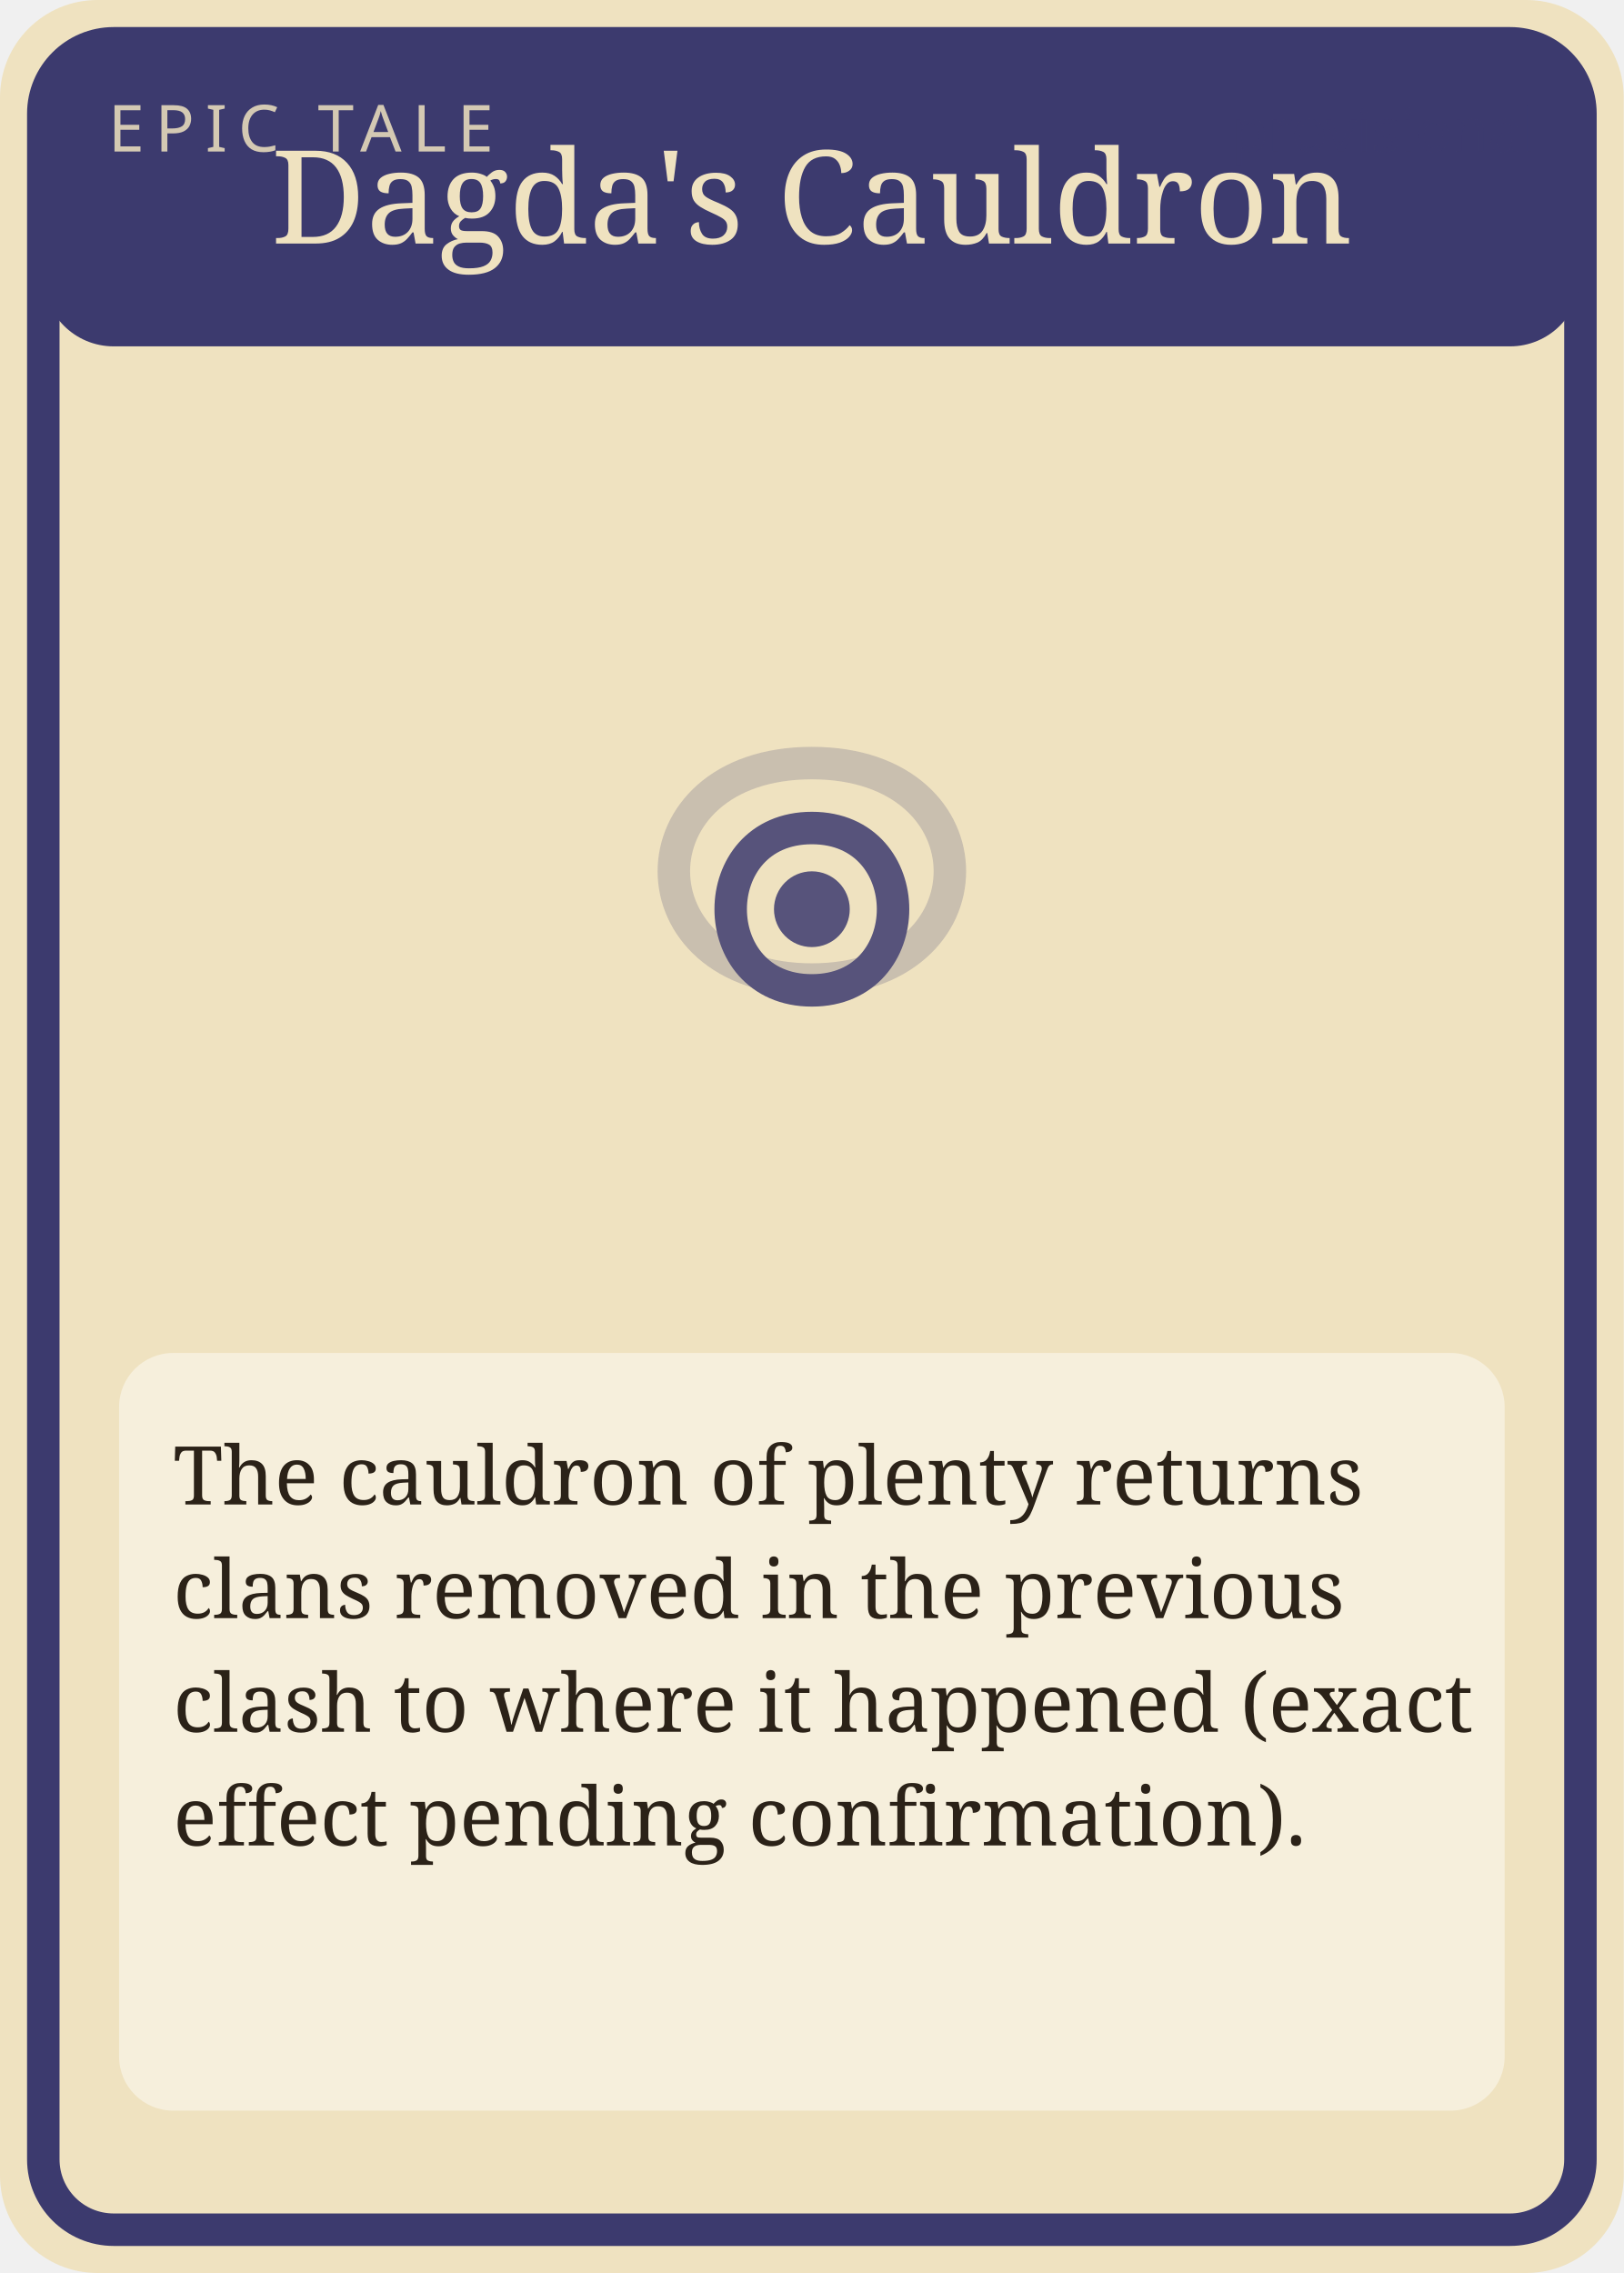
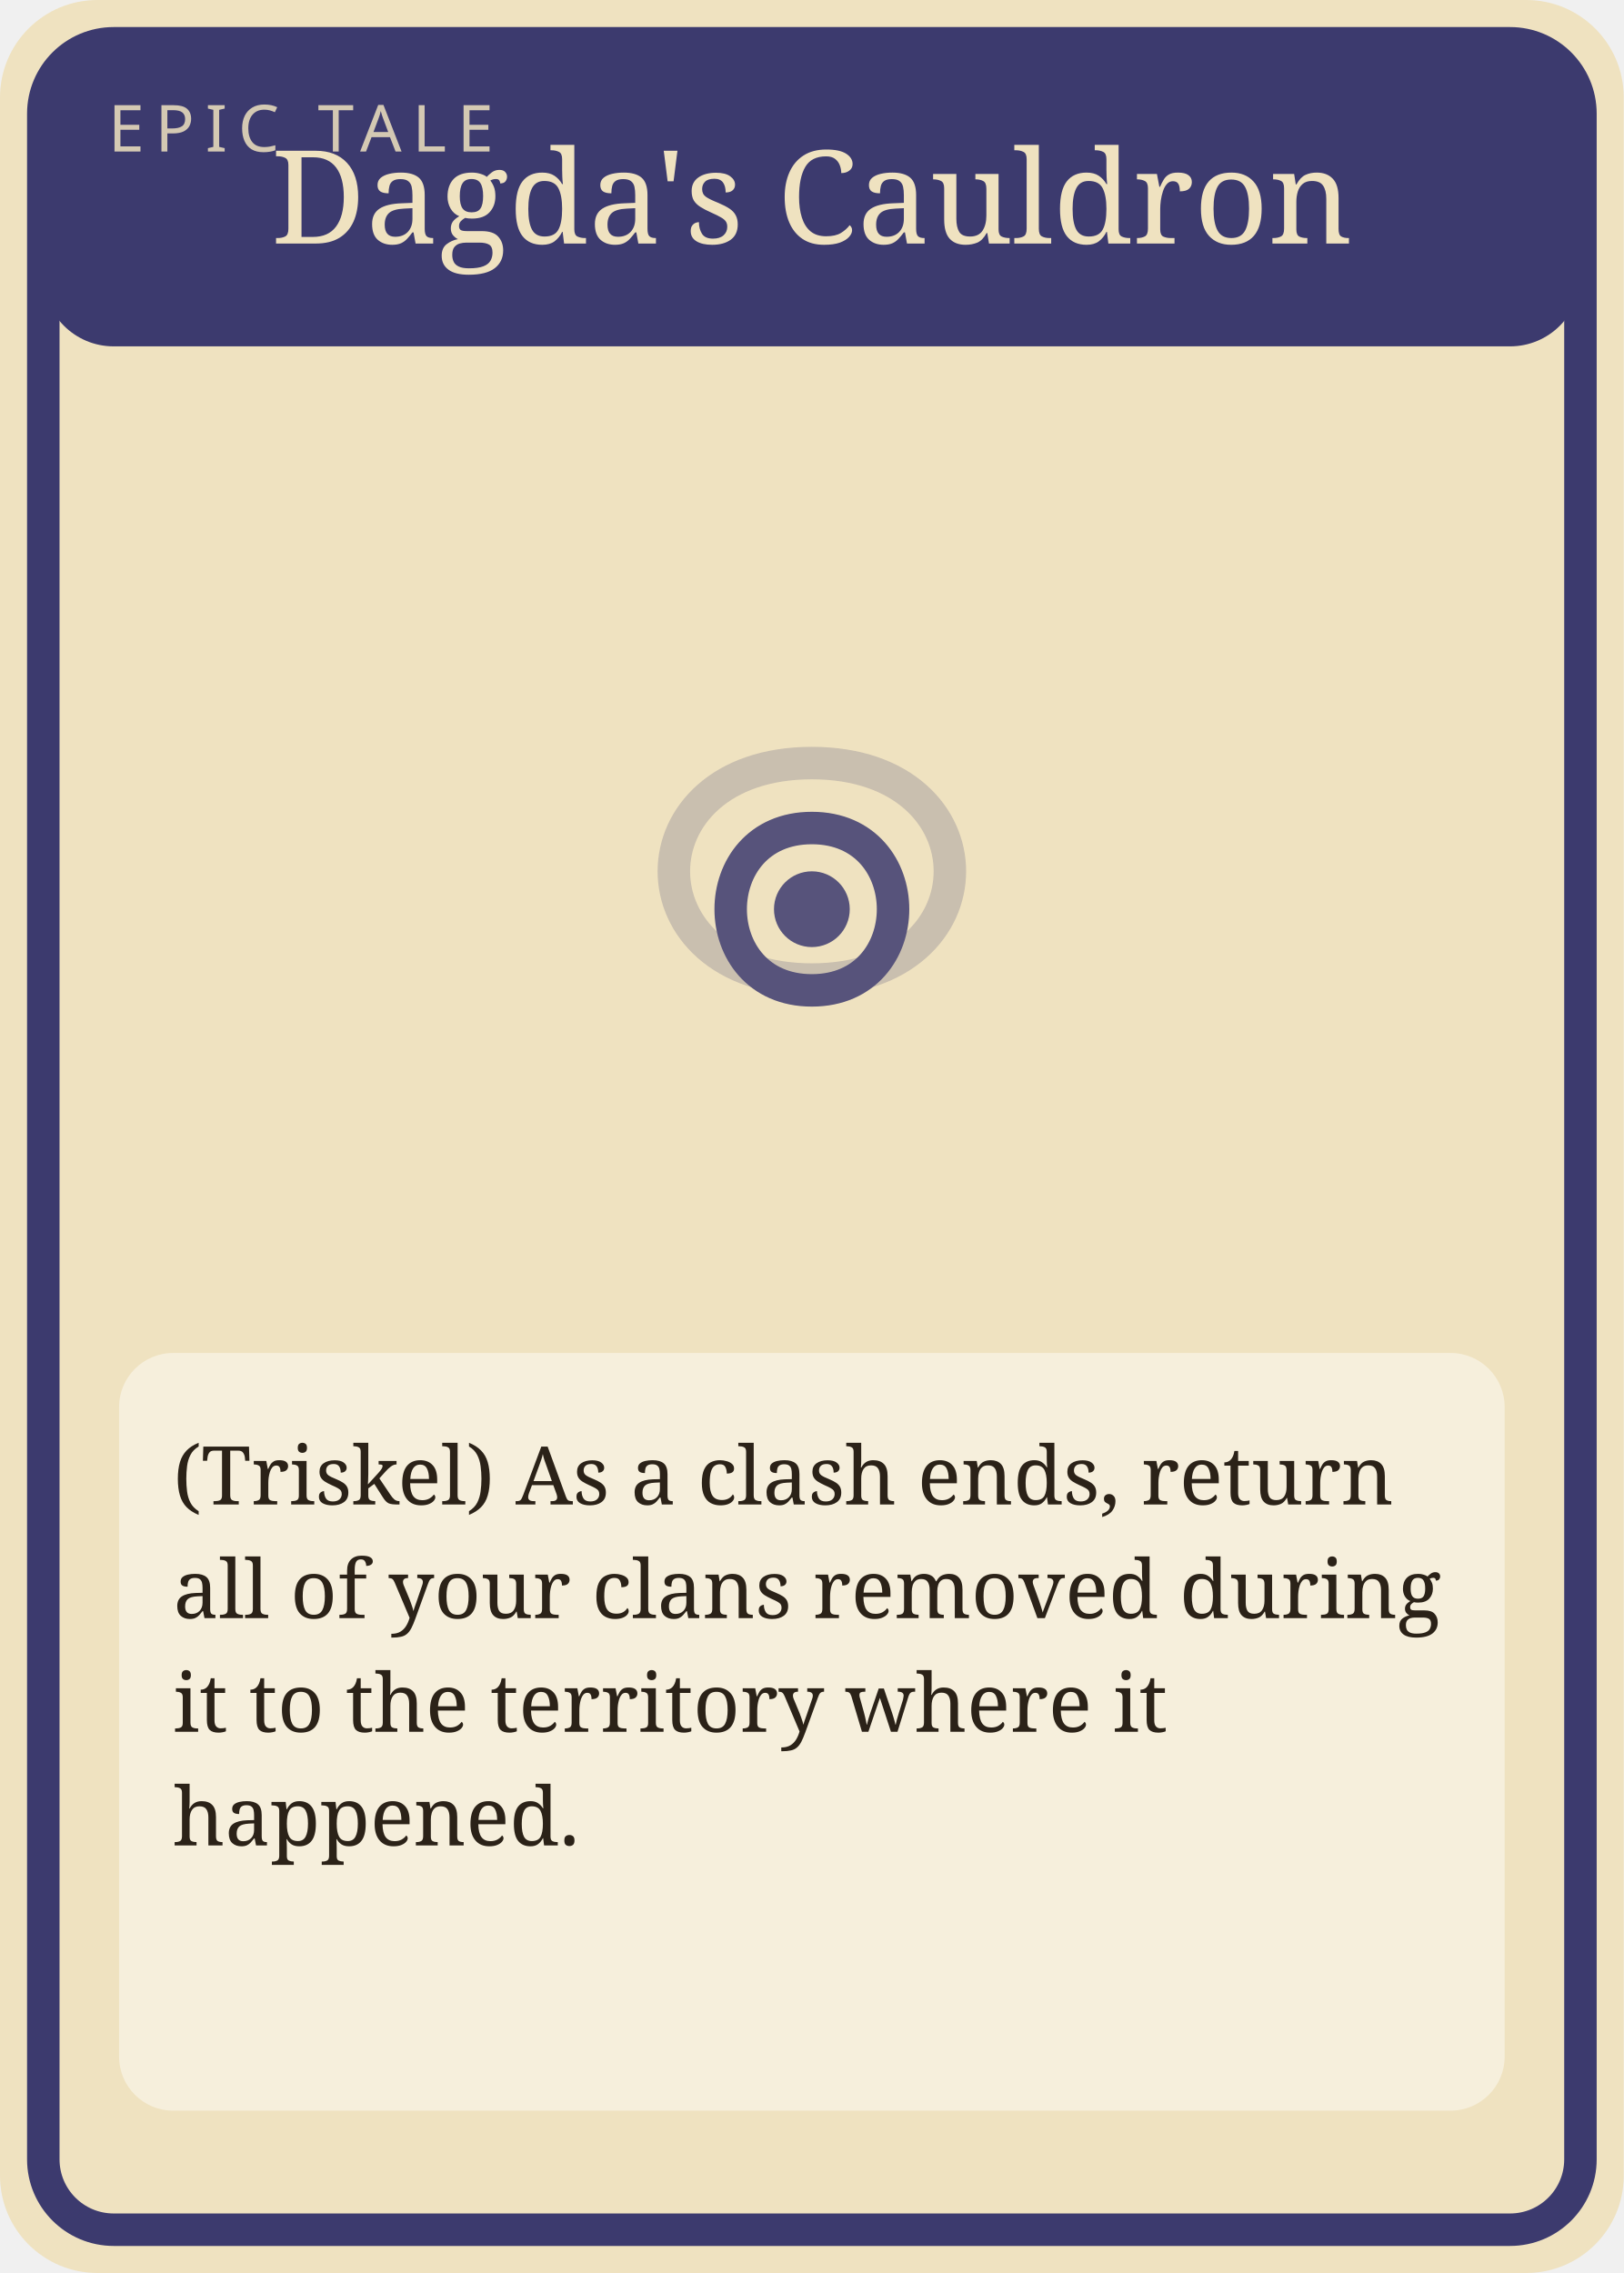
<svg xmlns="http://www.w3.org/2000/svg" width="300" height="420" viewBox="0 0 300 420">
  <rect width="300" height="420" rx="18" fill="#efe2c0" />
  <rect x="8" y="8" width="284" height="404" rx="13" fill="none" stroke="#3c3a6e" stroke-width="6" />
  <rect x="8" y="8" width="284" height="56" rx="13" fill="#3c3a6e" />
  <text x="150" y="45" text-anchor="middle" font-family="Georgia, serif" font-size="24" fill="#efe2c0">Dagda's Cauldron</text>
  <text x="20" y="28" font-family="sans-serif" font-size="12" letter-spacing="2" fill="#efe2c0" opacity="0.85">EPIC TALE</text>
-   <text x="284" y="28" text-anchor="end" font-family="sans-serif" font-size="11" fill="#3c3a6e" opacity="0.8">provisional</text>
  <g transform="translate(150 175)" fill="none" stroke="#3c3a6e" stroke-width="6" stroke-linecap="round" opacity="0.85">
    <path d="M0 -34 C34 -34 34 6 0 6 C-34 6 -34 -34 0 -34" opacity="0.25" />
    <path d="M0 -22 C20 -22 20 8 0 8 C-20 8 -20 -22 0 -22" />
    <circle cx="0" cy="-7" r="4" fill="#3c3a6e" />
  </g>
  <rect x="22" y="250" width="256" height="140" rx="10" fill="#ffffff" opacity="0.45" />
  <text x="32" y="278" font-family="Georgia, serif" font-size="15" fill="#2b2218">
-     <tspan x="32" y="278">The cauldron of plenty returns</tspan>
-     <tspan x="32" y="299">clans removed in the previous</tspan>
-     <tspan x="32" y="320">clash to where it happened (exact</tspan>
-     <tspan x="32" y="341">effect pending confirmation).</tspan>
+     <tspan x="32" y="278">(Triskel) As a clash ends, return</tspan>
+     <tspan x="32" y="299">all of your clans removed during</tspan>
+     <tspan x="32" y="320">it to the territory where it</tspan>
+     <tspan x="32" y="341">happened.</tspan>
  </text>
</svg>
